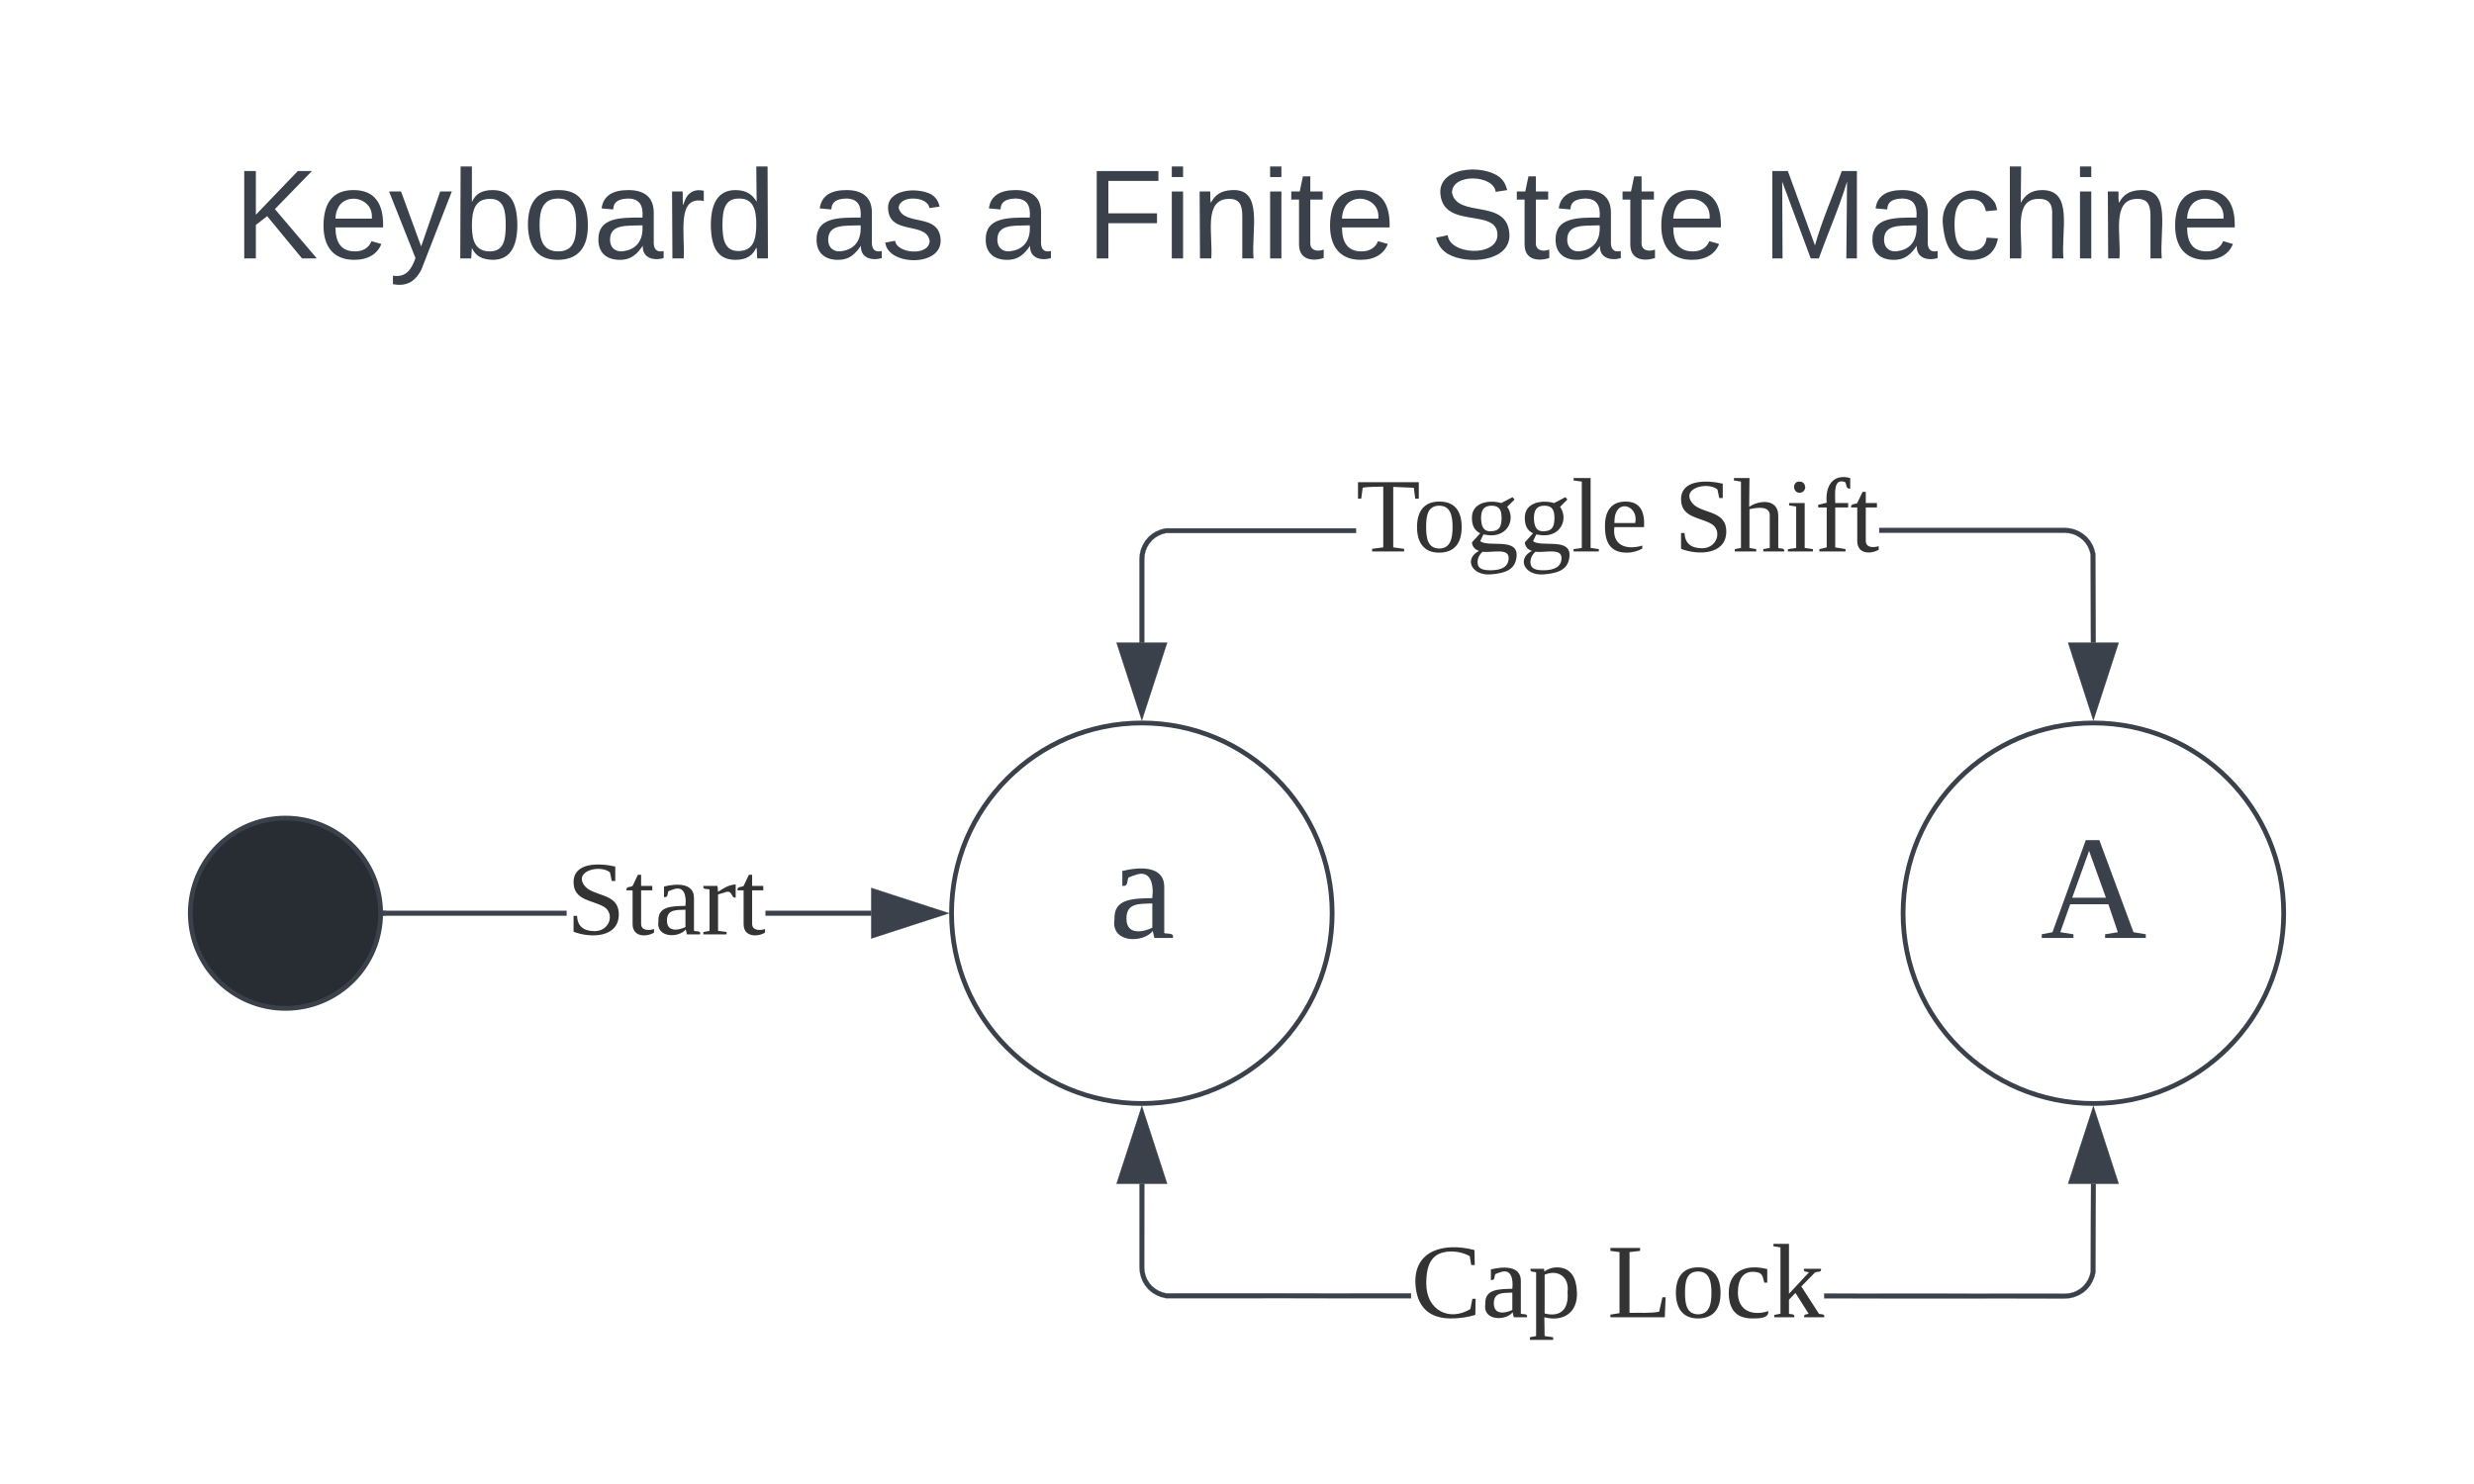
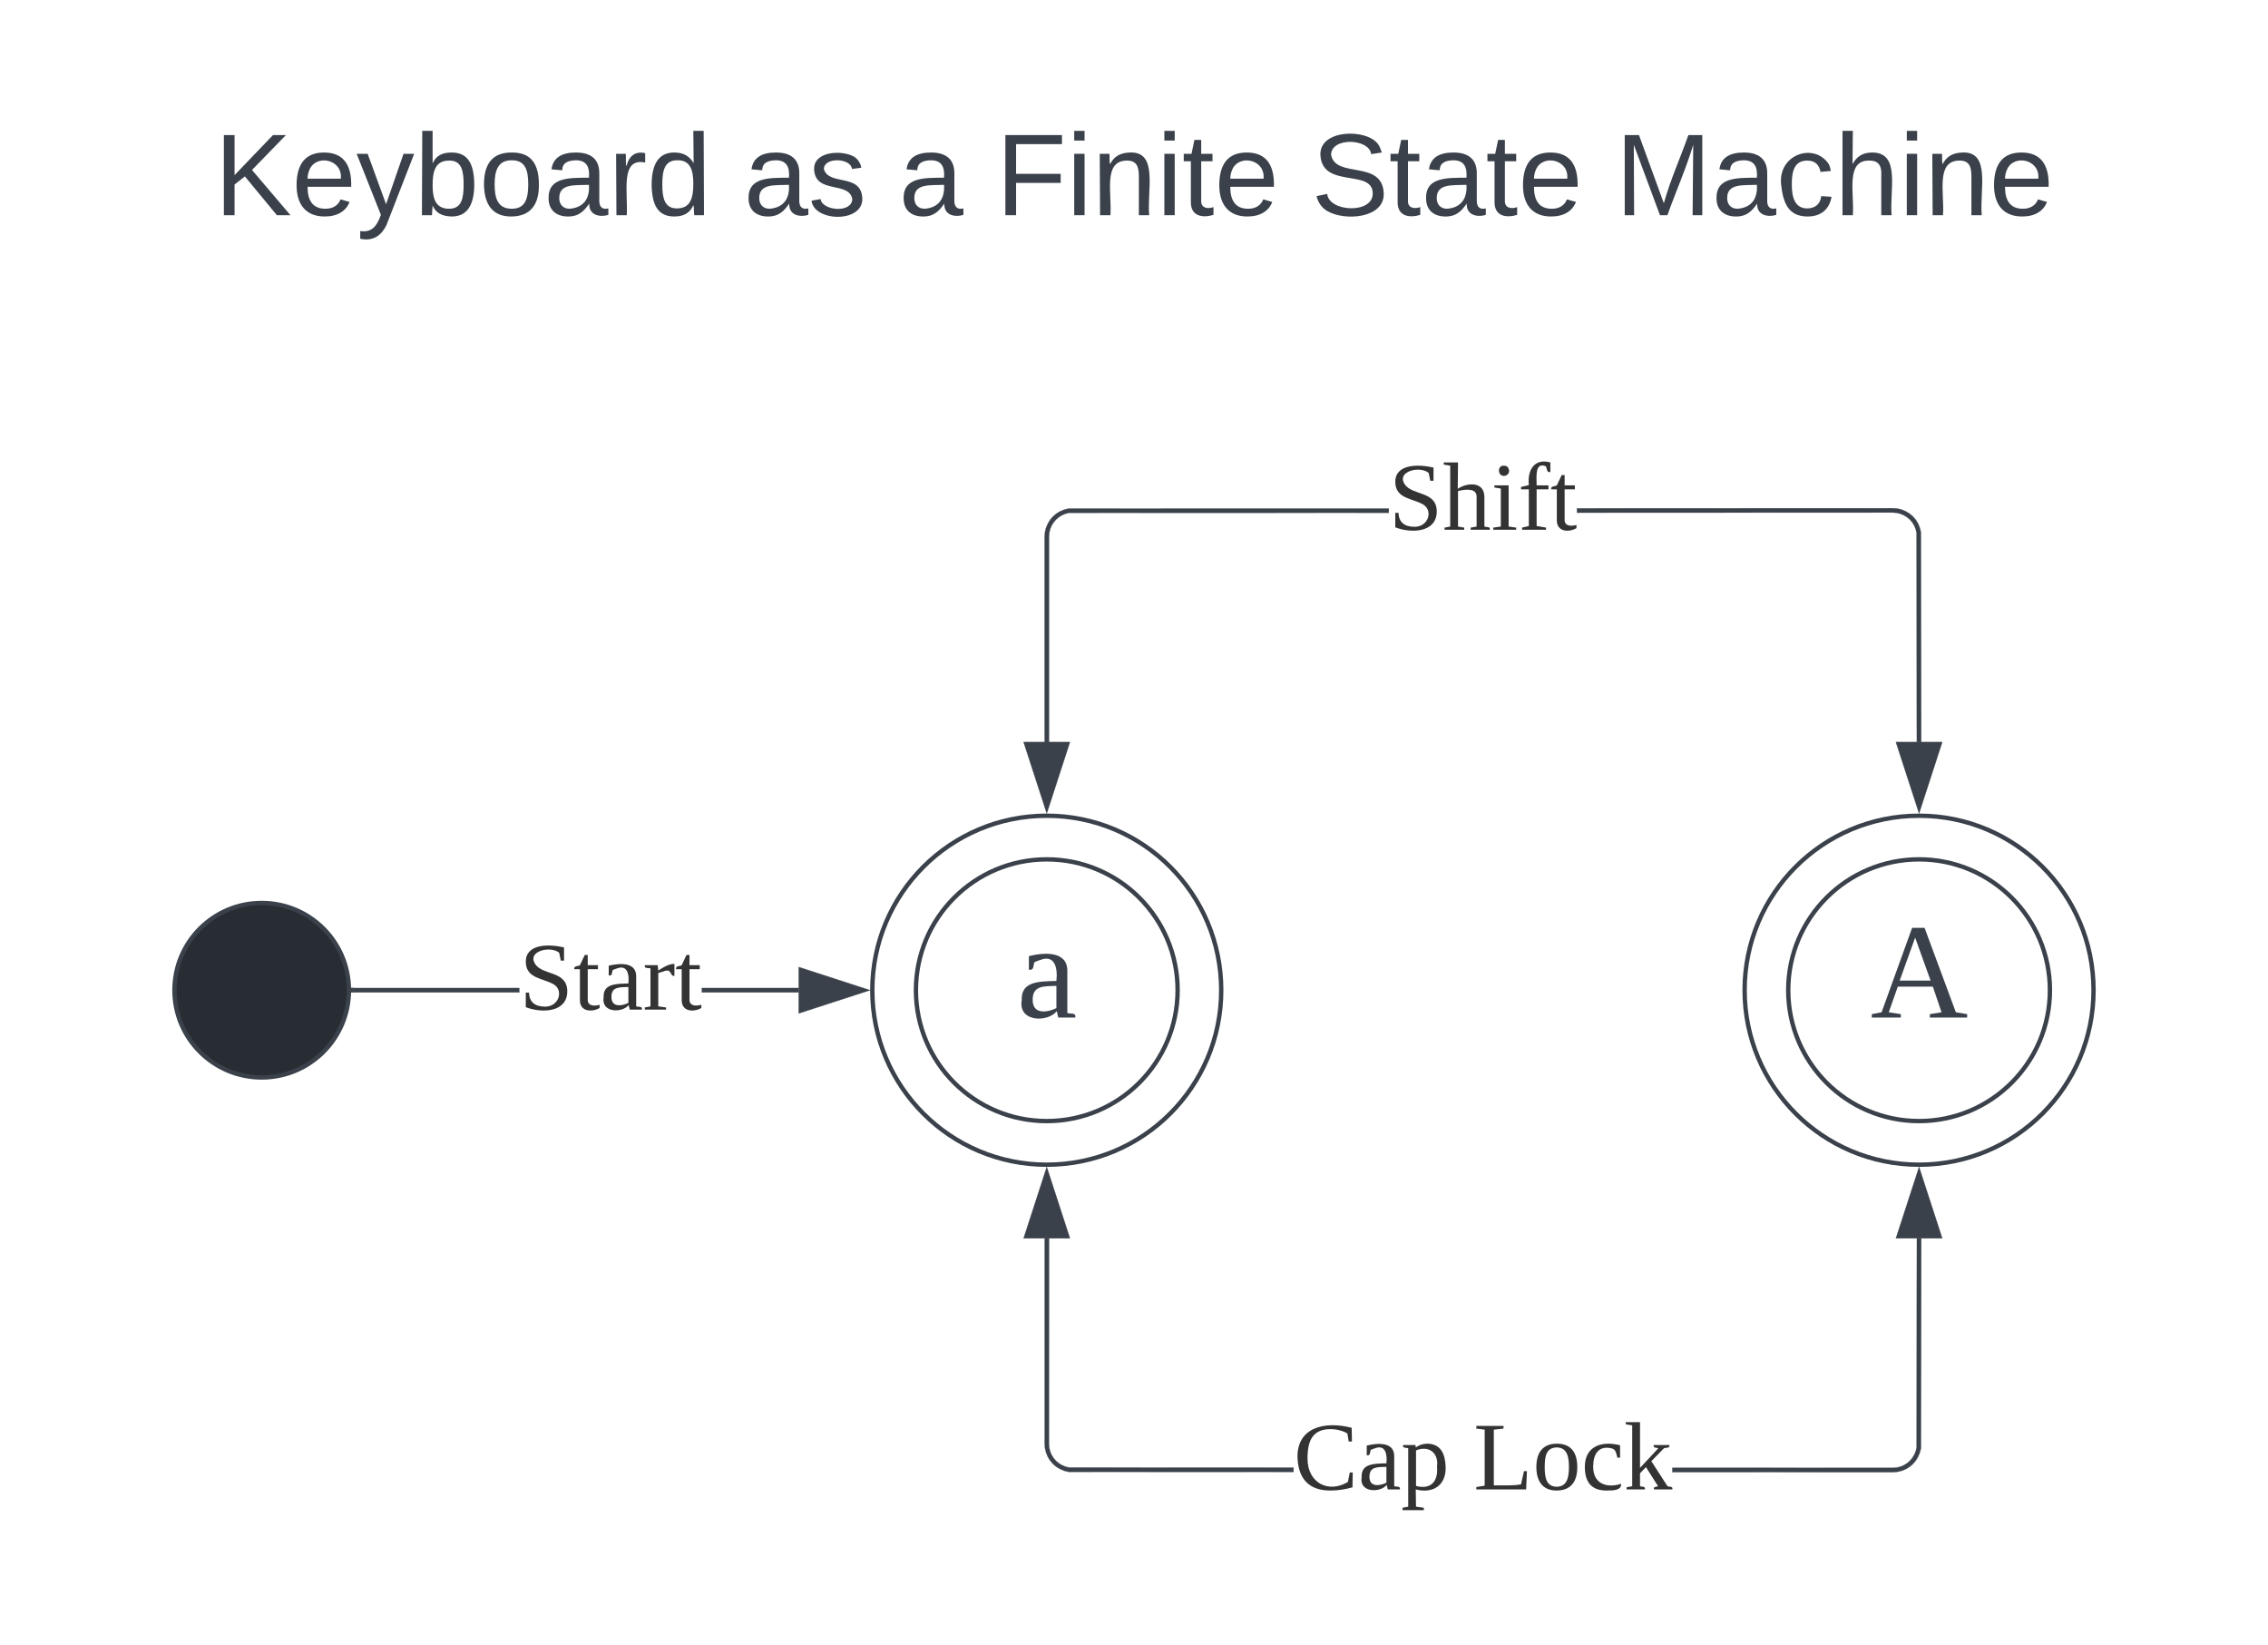
- <svg xmlns="http://www.w3.org/2000/svg" xmlns:ns1="lucid" xmlns:xlink="http://www.w3.org/1999/xlink" width="520" height="312">
-   <g transform="translate(-440 -108)" ns1:page-tab-id="0_0">
+ <svg xmlns="http://www.w3.org/2000/svg" xmlns:ns1="lucid" xmlns:xlink="http://www.w3.org/1999/xlink" width="520" height="377">
+   <g transform="translate(-440 -73)" ns1:page-tab-id="0_0">
    <path d="M0 0h1870.87v1322.83H0z" fill="#fff" />
    <path d="M520 300c0 11.05-8.95 20-20 20s-20-8.95-20-20 8.95-20 20-20 20 8.95 20 20z" stroke="#3a414a" fill="#282c33" />
-     <path d="M720 300c0 22.1-17.9 40-40 40s-40-17.9-40-40 17.9-40 40-40 40 17.9 40 40z" stroke="#3a414a" fill="#fff" />
-     <use xlink:href="#a" transform="matrix(1,0,0,1,645,265) translate(28.12963 40.20139)" />
    <path d="M559.07 300.5H521v-1h38.07zm64.05 0h-22.2v-1h22.2z" stroke="#3a414a" stroke-width=".05" fill="#3a414a" />
    <path d="M521 300.5h-.56l.06-.48-.02-.52h.53z" fill="#3a414a" />
    <path d="M521.04 300.52h-.63l.08-.5-.02-.54h.58zm-.53-1l.03.5-.06.46h.52v-.96z" stroke="#3a414a" stroke-width=".05" fill="#3a414a" />
    <path d="M637.88 300l-14.26 4.64v-9.28z" fill="#3a414a" />
    <path d="M639.5 300l-16.38 5.32v-10.64zm-15.38 3.95l12.14-3.95-12.14-3.95z" stroke="#3a414a" stroke-width=".05" fill="#3a414a" />
-     <use xlink:href="#b" transform="matrix(1,0,0,1,559.0741,286.6667) translate(0 17.77778)" />
-     <path d="M920 300c0 22.1-17.9 40-40 40s-40-17.9-40-40 17.9-40 40-40 40 17.9 40 40z" stroke="#3a414a" fill="#fff" />
-     <use xlink:href="#c" transform="matrix(1,0,0,1,845,265) translate(23.80864 40.20139)" />
-     <path d="M880.5 356.9l-.07 18.6-.25 1-.4.95-.52.87-.66.78-.78.66-.87.53-.94.38-.98.24-1 .08-50.6-.02v-1L874 380l.88-.07.84-.2.8-.33.73-.45.66-.56.55-.67.45-.73.33-.8.2-.82.07-18.5zm-200 17.58l.07.88.2.84.33.8.45.73.56.66.67.55.73.45.8.33.82.2 51.45.02v1l-51.57-.02-1-.25-.95-.4-.87-.52-.78-.66-.66-.78-.53-.87-.38-.94-.24-.98-.08-1v-17.64h1z" stroke="#3a414a" stroke-width=".05" fill="#3a414a" />
+     <use xlink:href="#a" transform="matrix(1,0,0,1,559.0741,286.6667) translate(0 17.77778)" />
+     <path d="M880.5 356.88l-.07 48.12-.25 1-.4.95-.52.87-.66.78-.78.66-.87.53-.94.38-.98.24-1 .08-50.6-.02v-1l50.56.02.88-.07.84-.2.8-.33.73-.45.66-.56.55-.67.45-.73.33-.8.2-.82.07-48zm-200 47.1l.07.88.2.84.33.8.45.73.56.66.67.55.73.45.8.33.82.2 51.45.02v1l-51.57-.02-1-.25-.95-.4-.87-.52-.78-.66-.66-.78-.53-.87-.38-.94-.24-.98-.08-1v-47.14h1z" stroke="#3a414a" stroke-width=".05" fill="#3a414a" />
    <path d="M684.64 356.38h-9.28l4.64-14.26z" fill="#3a414a" />
    <path d="M685.32 356.88h-10.64L680 340.5zm-9.27-1h7.9L680 343.74z" stroke="#3a414a" stroke-width=".05" fill="#3a414a" />
    <path d="M884.64 356.38h-9.28l4.64-14.26z" fill="#3a414a" />
    <path d="M885.32 356.88h-10.64L880 340.5zm-9.27-1h7.9L880 343.74z" stroke="#3a414a" stroke-width=".05" fill="#3a414a" />
-     <use xlink:href="#d" transform="matrix(1,0,0,1,736.5741,367.167) translate(0 17.77778)" />
-     <use xlink:href="#e" transform="matrix(1,0,0,1,736.5741,367.167) translate(41.2963 17.77778)" />
-     <path d="M875.02 219.08l1 .24.93.4.87.52.78.66.66.78.53.87.38.94.25 1 .07 18.6-1 .02-.07-18.5-.2-.82-.33-.8-.45-.73-.56-.66-.67-.55-.73-.45-.8-.33-.84-.2-.88-.07H835v-1h39.02zm-150.02.98h-39.88l-.82.2-.8.34-.73.45-.66.56-.55.67-.45.73-.33.8-.2.84-.07.88v17.6h-1v-17.64l.08-1 .24-1 .4-.93.52-.87.66-.78.78-.66.87-.53.94-.38 1-.25h40z" stroke="#3a414a" stroke-width=".05" fill="#3a414a" />
+     <use xlink:href="#b" transform="matrix(1,0,0,1,736.5741,396.6667) translate(0 17.77778)" />
+     <use xlink:href="#c" transform="matrix(1,0,0,1,736.5741,396.6667) translate(41.2963 17.77778)" />
+     <path d="M875.02 189.58l1 .24.93.4.87.52.78.66.66.78.53.87.38.94.25 1 .07 48.12h-1l-.07-48-.2-.82-.33-.8-.45-.73-.56-.66-.67-.55-.73-.45-.8-.33-.84-.2-.88-.07-72.4.03v-1l72.44-.03zm-116.6.97l-73.3.02-.82.2-.8.33-.73.45-.66.56-.55.67-.45.73-.33.8-.2.84-.07.88v47.1h-1v-47.14l.08-1 .24-1 .4-.93.52-.87.66-.78.78-.66.87-.53.94-.38 1-.25 73.43-.02z" stroke="#3a414a" stroke-width=".05" fill="#3a414a" />
    <path d="M680 257.88l-4.64-14.26h9.28z" fill="#3a414a" />
    <path d="M680 259.5l-5.32-16.38h10.64zm-3.95-15.38l3.95 12.14 3.95-12.14z" stroke="#3a414a" stroke-width=".05" fill="#3a414a" />
    <path d="M880 257.88l-4.64-14.26h9.28z" fill="#3a414a" />
    <path d="M880 259.5l-5.32-16.38h10.64zm-3.95-15.38l3.95 12.14 3.95-12.14z" stroke="#3a414a" stroke-width=".05" fill="#3a414a" />
-     <use xlink:href="#f" transform="matrix(1,0,0,1,725,206.1664) translate(0 17.77778)" />
-     <use xlink:href="#g" transform="matrix(1,0,0,1,725,206.1664) translate(66.85185 17.77778)" />
-     <path d="M480 126a6 6 0 0 1 6-6h428a6 6 0 0 1 6 6v62a6 6 0 0 1-6 6H486a6 6 0 0 1-6-6z" stroke="#000" stroke-opacity="0" fill="#fff" fill-opacity="0" />
+     <use xlink:href="#d" transform="matrix(1,0,0,1,758.4259,176.6667) translate(0 17.77778)" />
+     <path d="M480 86a6 6 0 0 1 6-6h428a6 6 0 0 1 6 6v62a6 6 0 0 1-6 6H486a6 6 0 0 1-6-6z" stroke="#000" stroke-opacity="0" fill="#fff" fill-opacity="0" />
+     <use xlink:href="#e" transform="matrix(1,0,0,1,485,85) translate(4.111111 37.33333)" />
+     <use xlink:href="#f" transform="matrix(1,0,0,1,485,85) translate(125.5185 37.33333)" />
+     <use xlink:href="#g" transform="matrix(1,0,0,1,485,85) translate(161.0741 37.33333)" />
+     <use xlink:href="#h" transform="matrix(1,0,0,1,485,85) translate(183.2963 37.33333)" />
+     <use xlink:href="#i" transform="matrix(1,0,0,1,485,85) translate(255.6667 37.33333)" />
+     <use xlink:href="#j" transform="matrix(1,0,0,1,485,85) translate(325.2963 37.33333)" />
+     <path d="M720 300c0 22.1-17.9 40-40 40s-40-17.9-40-40 17.9-40 40-40 40 17.9 40 40z" stroke="#3a414a" fill="#fff" />
+     <path d="M710 300c0 16.57-13.43 30-30 30s-30-13.43-30-30 13.43-30 30-30 30 13.43 30 30z" stroke="#3a414a" fill="#fff" />
    <g>
-       <use xlink:href="#h" transform="matrix(1,0,0,1,485,125) translate(4.111111 37.33333)" />
-       <use xlink:href="#i" transform="matrix(1,0,0,1,485,125) translate(125.5185 37.33333)" />
-       <use xlink:href="#j" transform="matrix(1,0,0,1,485,125) translate(161.0741 37.33333)" />
-       <use xlink:href="#k" transform="matrix(1,0,0,1,485,125) translate(183.2963 37.33333)" />
-       <use xlink:href="#l" transform="matrix(1,0,0,1,485,125) translate(255.6667 37.33333)" />
-       <use xlink:href="#m" transform="matrix(1,0,0,1,485,125) translate(325.2963 37.33333)" />
+       <use xlink:href="#k" transform="matrix(1,0,0,1,655,275) translate(18.13463 31.26389)" />
+     </g>
+     <path d="M920 300c0 22.1-17.9 40-40 40s-40-17.9-40-40 17.9-40 40-40 40 17.9 40 40z" stroke="#3a414a" fill="#fff" />
+     <path d="M910 300c0 16.57-13.43 30-30 30s-30-13.43-30-30 13.43-30 30-30 30 13.43 30 30z" stroke="#3a414a" fill="#fff" />
+     <g>
+       <use xlink:href="#l" transform="matrix(1,0,0,1,855,275) translate(13.81364 31.26389)" />
    </g>
    <defs>
-       <path fill="#3a414a" d="M32-163c41-10 102-14 102 39v112c8 3 24-2 21 12h-45l-4-17C83 13 3 13 13-46c-2-50 45-50 92-51 4-36-5-70-42-56-6 2-12 4-16 6-4 7 0 23-15 20v-36zM42-47c0 41 41 33 63 22v-59c-34 1-63-1-63 37" id="n" />
-       <use transform="matrix(0.08641975,0,0,0.08641975,0,0)" xlink:href="#n" id="a" />
-       <path fill="#333" d="M178-68c0 79-95 82-154 59v-54h12c1 35 22 52 60 52 50 0 69-58 33-82-39-24-105-21-105-85 0-67 86-66 142-53v49h-12l-6-29c-31-27-121-7-89 42 28 43 119 24 119 101" id="o" />
-       <path fill="#333" d="M54-38c-1 25 24 26 44 20v12C71 10 25 9 25-35v-115H4c-2-14 14-10 21-15l18-38h11v38h38v15H54v112" id="p" />
-       <path fill="#333" d="M32-163c41-10 102-14 102 39v112c8 3 24-2 21 12h-45l-4-17C83 13 3 13 13-46c-2-50 45-50 92-51 4-36-5-70-42-56-6 2-12 4-16 6-4 7 0 23-15 20v-36zM42-47c0 41 41 33 63 22v-59c-34 1-63-1-63 37" id="q" />
-       <path fill="#333" d="M57-145c16-10 35-24 60-25v45c-19 1-8-30-40-17l-20 6v124l29 4v8H7v-8l21-4v-141c-8-3-24 2-21-12h48" id="r" />
+       <path fill="#333" d="M178-68c0 79-95 82-154 59v-54h12c1 35 22 52 60 52 50 0 69-58 33-82-39-24-105-21-105-85 0-67 86-66 142-53v49h-12l-6-29c-31-27-121-7-89 42 28 43 119 24 119 101" id="m" />
+       <path fill="#333" d="M54-38c-1 25 24 26 44 20v12C71 10 25 9 25-35v-115H4c-2-14 14-10 21-15l18-38h11v38h38v15H54v112" id="n" />
+       <path fill="#333" d="M32-163c41-10 102-14 102 39v112c8 3 24-2 21 12h-45l-4-17C83 13 3 13 13-46c-2-50 45-50 92-51 4-36-5-70-42-56-6 2-12 4-16 6-4 7 0 23-15 20v-36zM42-47c0 41 41 33 63 22v-59c-34 1-63-1-63 37" id="o" />
+       <path fill="#333" d="M57-145c16-10 35-24 60-25v45c-19 1-8-30-40-17l-20 6v124l29 4v8H7v-8l21-4v-141c-8-3-24 2-21-12h48" id="p" />
+       <g id="a">
+         <use transform="matrix(0.0617284,0,0,0.0617284,0,0)" xlink:href="#m" />
+         <use transform="matrix(0.0617284,0,0,0.0617284,12.34568,0)" xlink:href="#n" />
+         <use transform="matrix(0.0617284,0,0,0.0617284,18.51852,0)" xlink:href="#o" />
+         <use transform="matrix(0.0617284,0,0,0.0617284,28.33333,0)" xlink:href="#p" />
+         <use transform="matrix(0.0617284,0,0,0.0617284,35.67901,0)" xlink:href="#n" />
+       </g>
+       <path fill="#333" d="M52-115c0 93 80 130 150 87l7-35h11l-1 55c-23 7-52 12-83 12C60 4 19-37 15-115c-5-113 97-141 201-114l1 51h-12l-5-30c-15-9-39-16-62-16-66 0-86 41-86 109" id="q" />
+       <path fill="#333" d="M166-85c3 67-44 102-111 85l1 64 29 4v9H6v-9l21-4v-217c-7-3-22 1-19-12h46l1 9c11-8 26-14 45-14 47 2 64 36 66 85zM56-13c53 14 83-14 78-72 7-53-33-79-78-60v132" id="r" />
      <g id="b">
-         <use transform="matrix(0.0617284,0,0,0.0617284,0,0)" xlink:href="#o" />
-         <use transform="matrix(0.0617284,0,0,0.0617284,12.34568,0)" xlink:href="#p" />
-         <use transform="matrix(0.0617284,0,0,0.0617284,18.51852,0)" xlink:href="#q" />
-         <use transform="matrix(0.0617284,0,0,0.0617284,28.33333,0)" xlink:href="#r" />
-         <use transform="matrix(0.0617284,0,0,0.0617284,35.67901,0)" xlink:href="#p" />
+         <use transform="matrix(0.0617284,0,0,0.0617284,0,0)" xlink:href="#q" />
+         <use transform="matrix(0.0617284,0,0,0.0617284,14.81481,0)" xlink:href="#o" />
+         <use transform="matrix(0.0617284,0,0,0.0617284,24.62963,0)" xlink:href="#r" />
      </g>
-       <path fill="#3a414a" d="M81-9v9H4v-9l26-5 81-224h33l83 224 30 5v9h-99v-9l31-5-23-68H73L49-14zm38-203L78-98h82" id="s" />
-       <use transform="matrix(0.08641975,0,0,0.08641975,0,0)" xlink:href="#s" id="c" />
-       <path fill="#333" d="M52-115c0 93 80 130 150 87l7-35h11l-1 55c-23 7-52 12-83 12C60 4 19-37 15-115c-5-113 97-141 201-114l1 51h-12l-5-30c-15-9-39-16-62-16-66 0-86 41-86 109" id="t" />
-       <path fill="#333" d="M166-85c3 67-44 102-111 85l1 64 29 4v9H6v-9l21-4v-217c-7-3-22 1-19-12h46l1 9c11-8 26-14 45-14 47 2 64 36 66 85zM56-13c53 14 83-14 78-72 7-53-33-79-78-60v132" id="u" />
+       <path fill="#333" d="M111-226l-36 4v207c33-1 73 2 101-4l11-49h11l-3 68H10v-9l31-5v-208l-31-4v-10h101v10" id="s" />
+       <path fill="#333" d="M90-170c52 0 76 32 76 87 0 54-24 87-77 87-51 0-75-34-75-87 0-54 24-87 76-87zM89-10c39 0 46-35 46-73 0-39-7-73-46-73-39 1-44 34-44 73s6 72 44 73" id="t" />
+       <path fill="#333" d="M45-84c0 64 52 80 104 63 1 25-30 25-55 25-56 0-80-32-80-88 0-76 62-98 131-80v46h-10c-5-15-4-31-23-35-47-10-67 21-67 69" id="u" />
+       <path fill="#333" d="M60-80l68-73c-7-3-20 0-17-12h58c3 13-13 9-20 12l-47 48 60 93c7 3 21-1 18 12h-68c-3-12 9-9 15-12L82-83 60-60v48c7 3 21-1 18 12H10v-8l21-4v-226l-24-4v-8h53v170" id="v" />
+       <g id="c">
+         <use transform="matrix(0.0617284,0,0,0.0617284,0,0)" xlink:href="#s" />
+         <use transform="matrix(0.0617284,0,0,0.0617284,13.51852,0)" xlink:href="#t" />
+         <use transform="matrix(0.0617284,0,0,0.0617284,24.62963,0)" xlink:href="#u" />
+         <use transform="matrix(0.0617284,0,0,0.0617284,34.44444,0)" xlink:href="#v" />
+       </g>
+       <path fill="#333" d="M126-119c3-38-42-31-69-25v132l23 4v8H7v-8l21-4v-226l-24-4v-8h53l-1 98c31-22 99-31 99 31v109c7 3 23-1 20 12h-71v-8l22-4v-107" id="w" />
+       <path fill="#333" d="M47-200c-23 0-25-39 0-38 13 0 18 7 20 19-1 11-8 19-20 19zM65-12l28 4v8H8v-8l28-4v-141l-24-4v-8h53v153" id="x" />
+       <path fill="#333" d="M103-236c-39-15-35 32-34 71h44v15H69v136l35 6v8H15v-8l25-6v-136H11v-9l29-7c-6-59 23-100 80-84v36c-15 2-12-14-17-22" id="y" />
      <g id="d">
-         <use transform="matrix(0.0617284,0,0,0.0617284,0,0)" xlink:href="#t" />
-         <use transform="matrix(0.0617284,0,0,0.0617284,14.81481,0)" xlink:href="#q" />
-         <use transform="matrix(0.0617284,0,0,0.0617284,24.62963,0)" xlink:href="#u" />
+         <use transform="matrix(0.0617284,0,0,0.0617284,0,0)" xlink:href="#m" />
+         <use transform="matrix(0.0617284,0,0,0.0617284,12.34568,0)" xlink:href="#w" />
+         <use transform="matrix(0.0617284,0,0,0.0617284,23.45679,0)" xlink:href="#x" />
+         <use transform="matrix(0.0617284,0,0,0.0617284,29.62963,0)" xlink:href="#y" />
+         <use transform="matrix(0.0617284,0,0,0.0617284,36.97531,0)" xlink:href="#n" />
      </g>
-       <path fill="#333" d="M111-226l-36 4v207c33-1 73 2 101-4l11-49h11l-3 68H10v-9l31-5v-208l-31-4v-10h101v10" id="v" />
-       <path fill="#333" d="M90-170c52 0 76 32 76 87 0 54-24 87-77 87-51 0-75-34-75-87 0-54 24-87 76-87zM89-10c39 0 46-35 46-73 0-39-7-73-46-73-39 1-44 34-44 73s6 72 44 73" id="w" />
-       <path fill="#333" d="M45-84c0 64 52 80 104 63 1 25-30 25-55 25-56 0-80-32-80-88 0-76 62-98 131-80v46h-10c-5-15-4-31-23-35-47-10-67 21-67 69" id="x" />
-       <path fill="#333" d="M60-80l68-73c-7-3-20 0-17-12h58c3 13-13 9-20 12l-47 48 60 93c7 3 21-1 18 12h-68c-3-12 9-9 15-12L82-83 60-60v48c7 3 21-1 18 12H10v-8l21-4v-226l-24-4v-8h53v170" id="y" />
+       <path fill="#3a414a" d="M194 0L95-120 63-95V0H30v-248h33v124l119-124h40L117-140 236 0h-42" id="z" />
+       <path fill="#3a414a" d="M100-194c63 0 86 42 84 106H49c0 40 14 67 53 68 26 1 43-12 49-29l28 8c-11 28-37 45-77 45C44 4 14-33 15-96c1-61 26-98 85-98zm52 81c6-60-76-77-97-28-3 7-6 17-6 28h103" id="A" />
+       <path fill="#3a414a" d="M179-190L93 31C79 59 56 82 12 73V49c39 6 53-20 64-50L1-190h34L92-34l54-156h33" id="B" />
+       <path fill="#3a414a" d="M115-194c53 0 69 39 70 98 0 66-23 100-70 100C84 3 66-7 56-30L54 0H23l1-261h32v101c10-23 28-34 59-34zm-8 174c40 0 45-34 45-75 0-40-5-75-45-74-42 0-51 32-51 76 0 43 10 73 51 73" id="C" />
+       <path fill="#3a414a" d="M100-194c62-1 85 37 85 99 1 63-27 99-86 99S16-35 15-95c0-66 28-99 85-99zM99-20c44 1 53-31 53-75 0-43-8-75-51-75s-53 32-53 75 10 74 51 75" id="D" />
+       <path fill="#3a414a" d="M141-36C126-15 110 5 73 4 37 3 15-17 15-53c-1-64 63-63 125-63 3-35-9-54-41-54-24 1-41 7-42 31l-33-3c5-37 33-52 76-52 45 0 72 20 72 64v82c-1 20 7 32 28 27v20c-31 9-61-2-59-35zM48-53c0 20 12 33 32 33 41-3 63-29 60-74-43 2-92-5-92 41" id="E" />
+       <path fill="#3a414a" d="M114-163C36-179 61-72 57 0H25l-1-190h30c1 12-1 29 2 39 6-27 23-49 58-41v29" id="F" />
+       <path fill="#3a414a" d="M85-194c31 0 48 13 60 33l-1-100h32l1 261h-30c-2-10 0-23-3-31C134-8 116 4 85 4 32 4 16-35 15-94c0-66 23-100 70-100zm9 24c-40 0-46 34-46 75 0 40 6 74 45 74 42 0 51-32 51-76 0-42-9-74-50-73" id="G" />
      <g id="e">
-         <use transform="matrix(0.0617284,0,0,0.0617284,0,0)" xlink:href="#v" />
-         <use transform="matrix(0.0617284,0,0,0.0617284,13.51852,0)" xlink:href="#w" />
-         <use transform="matrix(0.0617284,0,0,0.0617284,24.62963,0)" xlink:href="#x" />
-         <use transform="matrix(0.0617284,0,0,0.0617284,34.44444,0)" xlink:href="#y" />
+         <use transform="matrix(0.07407407,0,0,0.07407407,0,0)" xlink:href="#z" />
+         <use transform="matrix(0.07407407,0,0,0.07407407,17.77778,0)" xlink:href="#A" />
+         <use transform="matrix(0.07407407,0,0,0.07407407,32.59259,0)" xlink:href="#B" />
+         <use transform="matrix(0.07407407,0,0,0.07407407,45.92593,0)" xlink:href="#C" />
+         <use transform="matrix(0.07407407,0,0,0.07407407,60.74074,0)" xlink:href="#D" />
+         <use transform="matrix(0.07407407,0,0,0.07407407,75.55556,0)" xlink:href="#E" />
+         <use transform="matrix(0.07407407,0,0,0.07407407,90.37037,0)" xlink:href="#F" />
+         <use transform="matrix(0.07407407,0,0,0.07407407,99.18519,0)" xlink:href="#G" />
      </g>
-       <path fill="#333" d="M55 0v-9l38-5v-207c-22 1-53 0-70 4l-5 37H7v-56h207v56h-12l-5-37-70-3v206l37 5v9H55" id="z" />
-       <path fill="#333" d="M141-152c28 39 5 97-54 97-9 0-20-2-27-3L49-35c29 22 130-14 124 52-4 45-38 57-88 61C21 83-8 26 45-2 33-6 22-15 21-31l28-31c-19-9-28-26-28-51-2-51 53-65 100-52l38-20 7 8zM85 64c35 0 61-11 61-42 0-35-57-17-89-21-9 8-16 19-17 34 0 25 19 29 45 29zM52-113c1 26 7 46 35 44 28-1 34-16 35-44 0-26-6-43-34-43s-36 17-36 43" id="A" />
-       <path fill="#333" d="M65-12l28 4v8H7v-8l28-4v-226l-28-4v-8h58v238" id="B" />
-       <path fill="#333" d="M84-170c49 0 66 33 63 87H46c-8 60 38 80 95 63v10C128-2 108 4 88 4 34 4 14-29 14-84c-1-54 22-86 70-86zm33 73c12-57-57-82-69-24-1 7-2 15-2 24h71" id="C" />
+       <path fill="#3a414a" d="M135-143c-3-34-86-38-87 0 15 53 115 12 119 90S17 21 10-45l28-5c4 36 97 45 98 0-10-56-113-15-118-90-4-57 82-63 122-42 12 7 21 19 24 35" id="H" />
      <g id="f">
-         <use transform="matrix(0.0617284,0,0,0.0617284,0,0)" xlink:href="#z" />
-         <use transform="matrix(0.0617284,0,0,0.0617284,11.97531,0)" xlink:href="#w" />
-         <use transform="matrix(0.0617284,0,0,0.0617284,23.08642,0)" xlink:href="#A" />
-         <use transform="matrix(0.0617284,0,0,0.0617284,34.19753,0)" xlink:href="#A" />
-         <use transform="matrix(0.0617284,0,0,0.0617284,45.30864,0)" xlink:href="#B" />
-         <use transform="matrix(0.0617284,0,0,0.0617284,51.48148,0)" xlink:href="#C" />
+         <use transform="matrix(0.07407407,0,0,0.07407407,0,0)" xlink:href="#E" />
+         <use transform="matrix(0.07407407,0,0,0.07407407,14.81481,0)" xlink:href="#H" />
      </g>
-       <path fill="#333" d="M126-119c3-38-42-31-69-25v132l23 4v8H7v-8l21-4v-226l-24-4v-8h53l-1 98c31-22 99-31 99 31v109c7 3 23-1 20 12h-71v-8l22-4v-107" id="D" />
-       <path fill="#333" d="M47-200c-23 0-25-39 0-38 13 0 18 7 20 19-1 11-8 19-20 19zM65-12l28 4v8H8v-8l28-4v-141l-24-4v-8h53v153" id="E" />
-       <path fill="#333" d="M103-236c-39-15-35 32-34 71h44v15H69v136l35 6v8H15v-8l25-6v-136H11v-9l29-7c-6-59 23-100 80-84v36c-15 2-12-14-17-22" id="F" />
-       <g id="g">
-         <use transform="matrix(0.0617284,0,0,0.0617284,0,0)" xlink:href="#o" />
-         <use transform="matrix(0.0617284,0,0,0.0617284,12.34568,0)" xlink:href="#D" />
-         <use transform="matrix(0.0617284,0,0,0.0617284,23.45679,0)" xlink:href="#E" />
-         <use transform="matrix(0.0617284,0,0,0.0617284,29.62963,0)" xlink:href="#F" />
-         <use transform="matrix(0.0617284,0,0,0.0617284,36.97531,0)" xlink:href="#p" />
+       <use transform="matrix(0.07407407,0,0,0.07407407,0,0)" xlink:href="#E" id="g" />
+       <path fill="#3a414a" d="M63-220v92h138v28H63V0H30v-248h175v28H63" id="I" />
+       <path fill="#3a414a" d="M24-231v-30h32v30H24zM24 0v-190h32V0H24" id="J" />
+       <path fill="#3a414a" d="M117-194c89-4 53 116 60 194h-32v-121c0-31-8-49-39-48C34-167 62-67 57 0H25l-1-190h30c1 10-1 24 2 32 11-22 29-35 61-36" id="K" />
+       <path fill="#3a414a" d="M59-47c-2 24 18 29 38 22v24C64 9 27 4 27-40v-127H5v-23h24l9-43h21v43h35v23H59v120" id="L" />
+       <g id="h">
+         <use transform="matrix(0.07407407,0,0,0.07407407,0,0)" xlink:href="#I" />
+         <use transform="matrix(0.07407407,0,0,0.07407407,16.22222,0)" xlink:href="#J" />
+         <use transform="matrix(0.07407407,0,0,0.07407407,22.07407,0)" xlink:href="#K" />
+         <use transform="matrix(0.07407407,0,0,0.07407407,36.88889,0)" xlink:href="#J" />
+         <use transform="matrix(0.07407407,0,0,0.07407407,42.74074,0)" xlink:href="#L" />
+         <use transform="matrix(0.07407407,0,0,0.07407407,50.14815,0)" xlink:href="#A" />
      </g>
-       <path fill="#3a414a" d="M194 0L95-120 63-95V0H30v-248h33v124l119-124h40L117-140 236 0h-42" id="G" />
-       <path fill="#3a414a" d="M100-194c63 0 86 42 84 106H49c0 40 14 67 53 68 26 1 43-12 49-29l28 8c-11 28-37 45-77 45C44 4 14-33 15-96c1-61 26-98 85-98zm52 81c6-60-76-77-97-28-3 7-6 17-6 28h103" id="H" />
-       <path fill="#3a414a" d="M179-190L93 31C79 59 56 82 12 73V49c39 6 53-20 64-50L1-190h34L92-34l54-156h33" id="I" />
-       <path fill="#3a414a" d="M115-194c53 0 69 39 70 98 0 66-23 100-70 100C84 3 66-7 56-30L54 0H23l1-261h32v101c10-23 28-34 59-34zm-8 174c40 0 45-34 45-75 0-40-5-75-45-74-42 0-51 32-51 76 0 43 10 73 51 73" id="J" />
-       <path fill="#3a414a" d="M100-194c62-1 85 37 85 99 1 63-27 99-86 99S16-35 15-95c0-66 28-99 85-99zM99-20c44 1 53-31 53-75 0-43-8-75-51-75s-53 32-53 75 10 74 51 75" id="K" />
-       <path fill="#3a414a" d="M141-36C126-15 110 5 73 4 37 3 15-17 15-53c-1-64 63-63 125-63 3-35-9-54-41-54-24 1-41 7-42 31l-33-3c5-37 33-52 76-52 45 0 72 20 72 64v82c-1 20 7 32 28 27v20c-31 9-61-2-59-35zM48-53c0 20 12 33 32 33 41-3 63-29 60-74-43 2-92-5-92 41" id="L" />
-       <path fill="#3a414a" d="M114-163C36-179 61-72 57 0H25l-1-190h30c1 12-1 29 2 39 6-27 23-49 58-41v29" id="M" />
-       <path fill="#3a414a" d="M85-194c31 0 48 13 60 33l-1-100h32l1 261h-30c-2-10 0-23-3-31C134-8 116 4 85 4 32 4 16-35 15-94c0-66 23-100 70-100zm9 24c-40 0-46 34-46 75 0 40 6 74 45 74 42 0 51-32 51-76 0-42-9-74-50-73" id="N" />
-       <g id="h">
-         <use transform="matrix(0.07407407,0,0,0.07407407,0,0)" xlink:href="#G" />
-         <use transform="matrix(0.07407407,0,0,0.07407407,17.77778,0)" xlink:href="#H" />
-         <use transform="matrix(0.07407407,0,0,0.07407407,32.59259,0)" xlink:href="#I" />
-         <use transform="matrix(0.07407407,0,0,0.07407407,45.92593,0)" xlink:href="#J" />
-         <use transform="matrix(0.07407407,0,0,0.07407407,60.74074,0)" xlink:href="#K" />
-         <use transform="matrix(0.07407407,0,0,0.07407407,75.55556,0)" xlink:href="#L" />
-         <use transform="matrix(0.07407407,0,0,0.07407407,90.37037,0)" xlink:href="#M" />
-         <use transform="matrix(0.07407407,0,0,0.07407407,99.18519,0)" xlink:href="#N" />
+       <path fill="#3a414a" d="M185-189c-5-48-123-54-124 2 14 75 158 14 163 119 3 78-121 87-175 55-17-10-28-26-33-46l33-7c5 56 141 63 141-1 0-78-155-14-162-118-5-82 145-84 179-34 5 7 8 16 11 25" id="M" />
+       <g id="i">
+         <use transform="matrix(0.07407407,0,0,0.07407407,0,0)" xlink:href="#M" />
+         <use transform="matrix(0.07407407,0,0,0.07407407,17.77778,0)" xlink:href="#L" />
+         <use transform="matrix(0.07407407,0,0,0.07407407,25.18519,0)" xlink:href="#E" />
+         <use transform="matrix(0.07407407,0,0,0.07407407,40,0)" xlink:href="#L" />
+         <use transform="matrix(0.07407407,0,0,0.07407407,47.40741,0)" xlink:href="#A" />
      </g>
-       <path fill="#3a414a" d="M135-143c-3-34-86-38-87 0 15 53 115 12 119 90S17 21 10-45l28-5c4 36 97 45 98 0-10-56-113-15-118-90-4-57 82-63 122-42 12 7 21 19 24 35" id="O" />
-       <g id="i">
-         <use transform="matrix(0.07407407,0,0,0.07407407,0,0)" xlink:href="#L" />
-         <use transform="matrix(0.07407407,0,0,0.07407407,14.81481,0)" xlink:href="#O" />
+       <path fill="#3a414a" d="M240 0l2-218c-23 76-54 145-80 218h-23L58-218 59 0H30v-248h44l77 211c21-75 51-140 76-211h43V0h-30" id="N" />
+       <path fill="#3a414a" d="M96-169c-40 0-48 33-48 73s9 75 48 75c24 0 41-14 43-38l32 2c-6 37-31 61-74 61-59 0-76-41-82-99-10-93 101-131 147-64 4 7 5 14 7 22l-32 3c-4-21-16-35-41-35" id="O" />
+       <path fill="#3a414a" d="M106-169C34-169 62-67 57 0H25v-261h32l-1 103c12-21 28-36 61-36 89 0 53 116 60 194h-32v-121c2-32-8-49-39-48" id="P" />
+       <g id="j">
+         <use transform="matrix(0.07407407,0,0,0.07407407,0,0)" xlink:href="#N" />
+         <use transform="matrix(0.07407407,0,0,0.07407407,22.14815,0)" xlink:href="#E" />
+         <use transform="matrix(0.07407407,0,0,0.07407407,36.96296,0)" xlink:href="#O" />
+         <use transform="matrix(0.07407407,0,0,0.07407407,50.2963,0)" xlink:href="#P" />
+         <use transform="matrix(0.07407407,0,0,0.07407407,65.11111,0)" xlink:href="#J" />
+         <use transform="matrix(0.07407407,0,0,0.07407407,70.96296,0)" xlink:href="#K" />
+         <use transform="matrix(0.07407407,0,0,0.07407407,85.77778,0)" xlink:href="#A" />
      </g>
-       <use transform="matrix(0.07407407,0,0,0.07407407,0,0)" xlink:href="#L" id="j" />
-       <path fill="#3a414a" d="M63-220v92h138v28H63V0H30v-248h175v28H63" id="P" />
-       <path fill="#3a414a" d="M24-231v-30h32v30H24zM24 0v-190h32V0H24" id="Q" />
-       <path fill="#3a414a" d="M117-194c89-4 53 116 60 194h-32v-121c0-31-8-49-39-48C34-167 62-67 57 0H25l-1-190h30c1 10-1 24 2 32 11-22 29-35 61-36" id="R" />
-       <path fill="#3a414a" d="M59-47c-2 24 18 29 38 22v24C64 9 27 4 27-40v-127H5v-23h24l9-43h21v43h35v23H59v120" id="S" />
-       <g id="k">
-         <use transform="matrix(0.07407407,0,0,0.07407407,0,0)" xlink:href="#P" />
-         <use transform="matrix(0.07407407,0,0,0.07407407,16.22222,0)" xlink:href="#Q" />
-         <use transform="matrix(0.07407407,0,0,0.07407407,22.07407,0)" xlink:href="#R" />
-         <use transform="matrix(0.07407407,0,0,0.07407407,36.88889,0)" xlink:href="#Q" />
-         <use transform="matrix(0.07407407,0,0,0.07407407,42.74074,0)" xlink:href="#S" />
-         <use transform="matrix(0.07407407,0,0,0.07407407,50.14815,0)" xlink:href="#H" />
-       </g>
-       <path fill="#3a414a" d="M185-189c-5-48-123-54-124 2 14 75 158 14 163 119 3 78-121 87-175 55-17-10-28-26-33-46l33-7c5 56 141 63 141-1 0-78-155-14-162-118-5-82 145-84 179-34 5 7 8 16 11 25" id="T" />
-       <g id="l">
-         <use transform="matrix(0.07407407,0,0,0.07407407,0,0)" xlink:href="#T" />
-         <use transform="matrix(0.07407407,0,0,0.07407407,17.77778,0)" xlink:href="#S" />
-         <use transform="matrix(0.07407407,0,0,0.07407407,25.18519,0)" xlink:href="#L" />
-         <use transform="matrix(0.07407407,0,0,0.07407407,40,0)" xlink:href="#S" />
-         <use transform="matrix(0.07407407,0,0,0.07407407,47.40741,0)" xlink:href="#H" />
-       </g>
-       <path fill="#3a414a" d="M240 0l2-218c-23 76-54 145-80 218h-23L58-218 59 0H30v-248h44l77 211c21-75 51-140 76-211h43V0h-30" id="U" />
-       <path fill="#3a414a" d="M96-169c-40 0-48 33-48 73s9 75 48 75c24 0 41-14 43-38l32 2c-6 37-31 61-74 61-59 0-76-41-82-99-10-93 101-131 147-64 4 7 5 14 7 22l-32 3c-4-21-16-35-41-35" id="V" />
-       <path fill="#3a414a" d="M106-169C34-169 62-67 57 0H25v-261h32l-1 103c12-21 28-36 61-36 89 0 53 116 60 194h-32v-121c2-32-8-49-39-48" id="W" />
-       <g id="m">
-         <use transform="matrix(0.07407407,0,0,0.07407407,0,0)" xlink:href="#U" />
-         <use transform="matrix(0.07407407,0,0,0.07407407,22.14815,0)" xlink:href="#L" />
-         <use transform="matrix(0.07407407,0,0,0.07407407,36.96296,0)" xlink:href="#V" />
-         <use transform="matrix(0.07407407,0,0,0.07407407,50.2963,0)" xlink:href="#W" />
-         <use transform="matrix(0.07407407,0,0,0.07407407,65.11111,0)" xlink:href="#Q" />
-         <use transform="matrix(0.07407407,0,0,0.07407407,70.96296,0)" xlink:href="#R" />
-         <use transform="matrix(0.07407407,0,0,0.07407407,85.77778,0)" xlink:href="#H" />
-       </g>
+       <path fill="#3a414a" d="M32-163c41-10 102-14 102 39v112c8 3 24-2 21 12h-45l-4-17C83 13 3 13 13-46c-2-50 45-50 92-51 4-36-5-70-42-56-6 2-12 4-16 6-4 7 0 23-15 20v-36zM42-47c0 41 41 33 63 22v-59c-34 1-63-1-63 37" id="Q" />
+       <use transform="matrix(0.08641975,0,0,0.08641975,0,0)" xlink:href="#Q" id="k" />
+       <path fill="#3a414a" d="M81-9v9H4v-9l26-5 81-224h33l83 224 30 5v9h-99v-9l31-5-23-68H73L49-14zm38-203L78-98h82" id="R" />
+       <use transform="matrix(0.08641975,0,0,0.08641975,0,0)" xlink:href="#R" id="l" />
    </defs>
  </g>
</svg>
